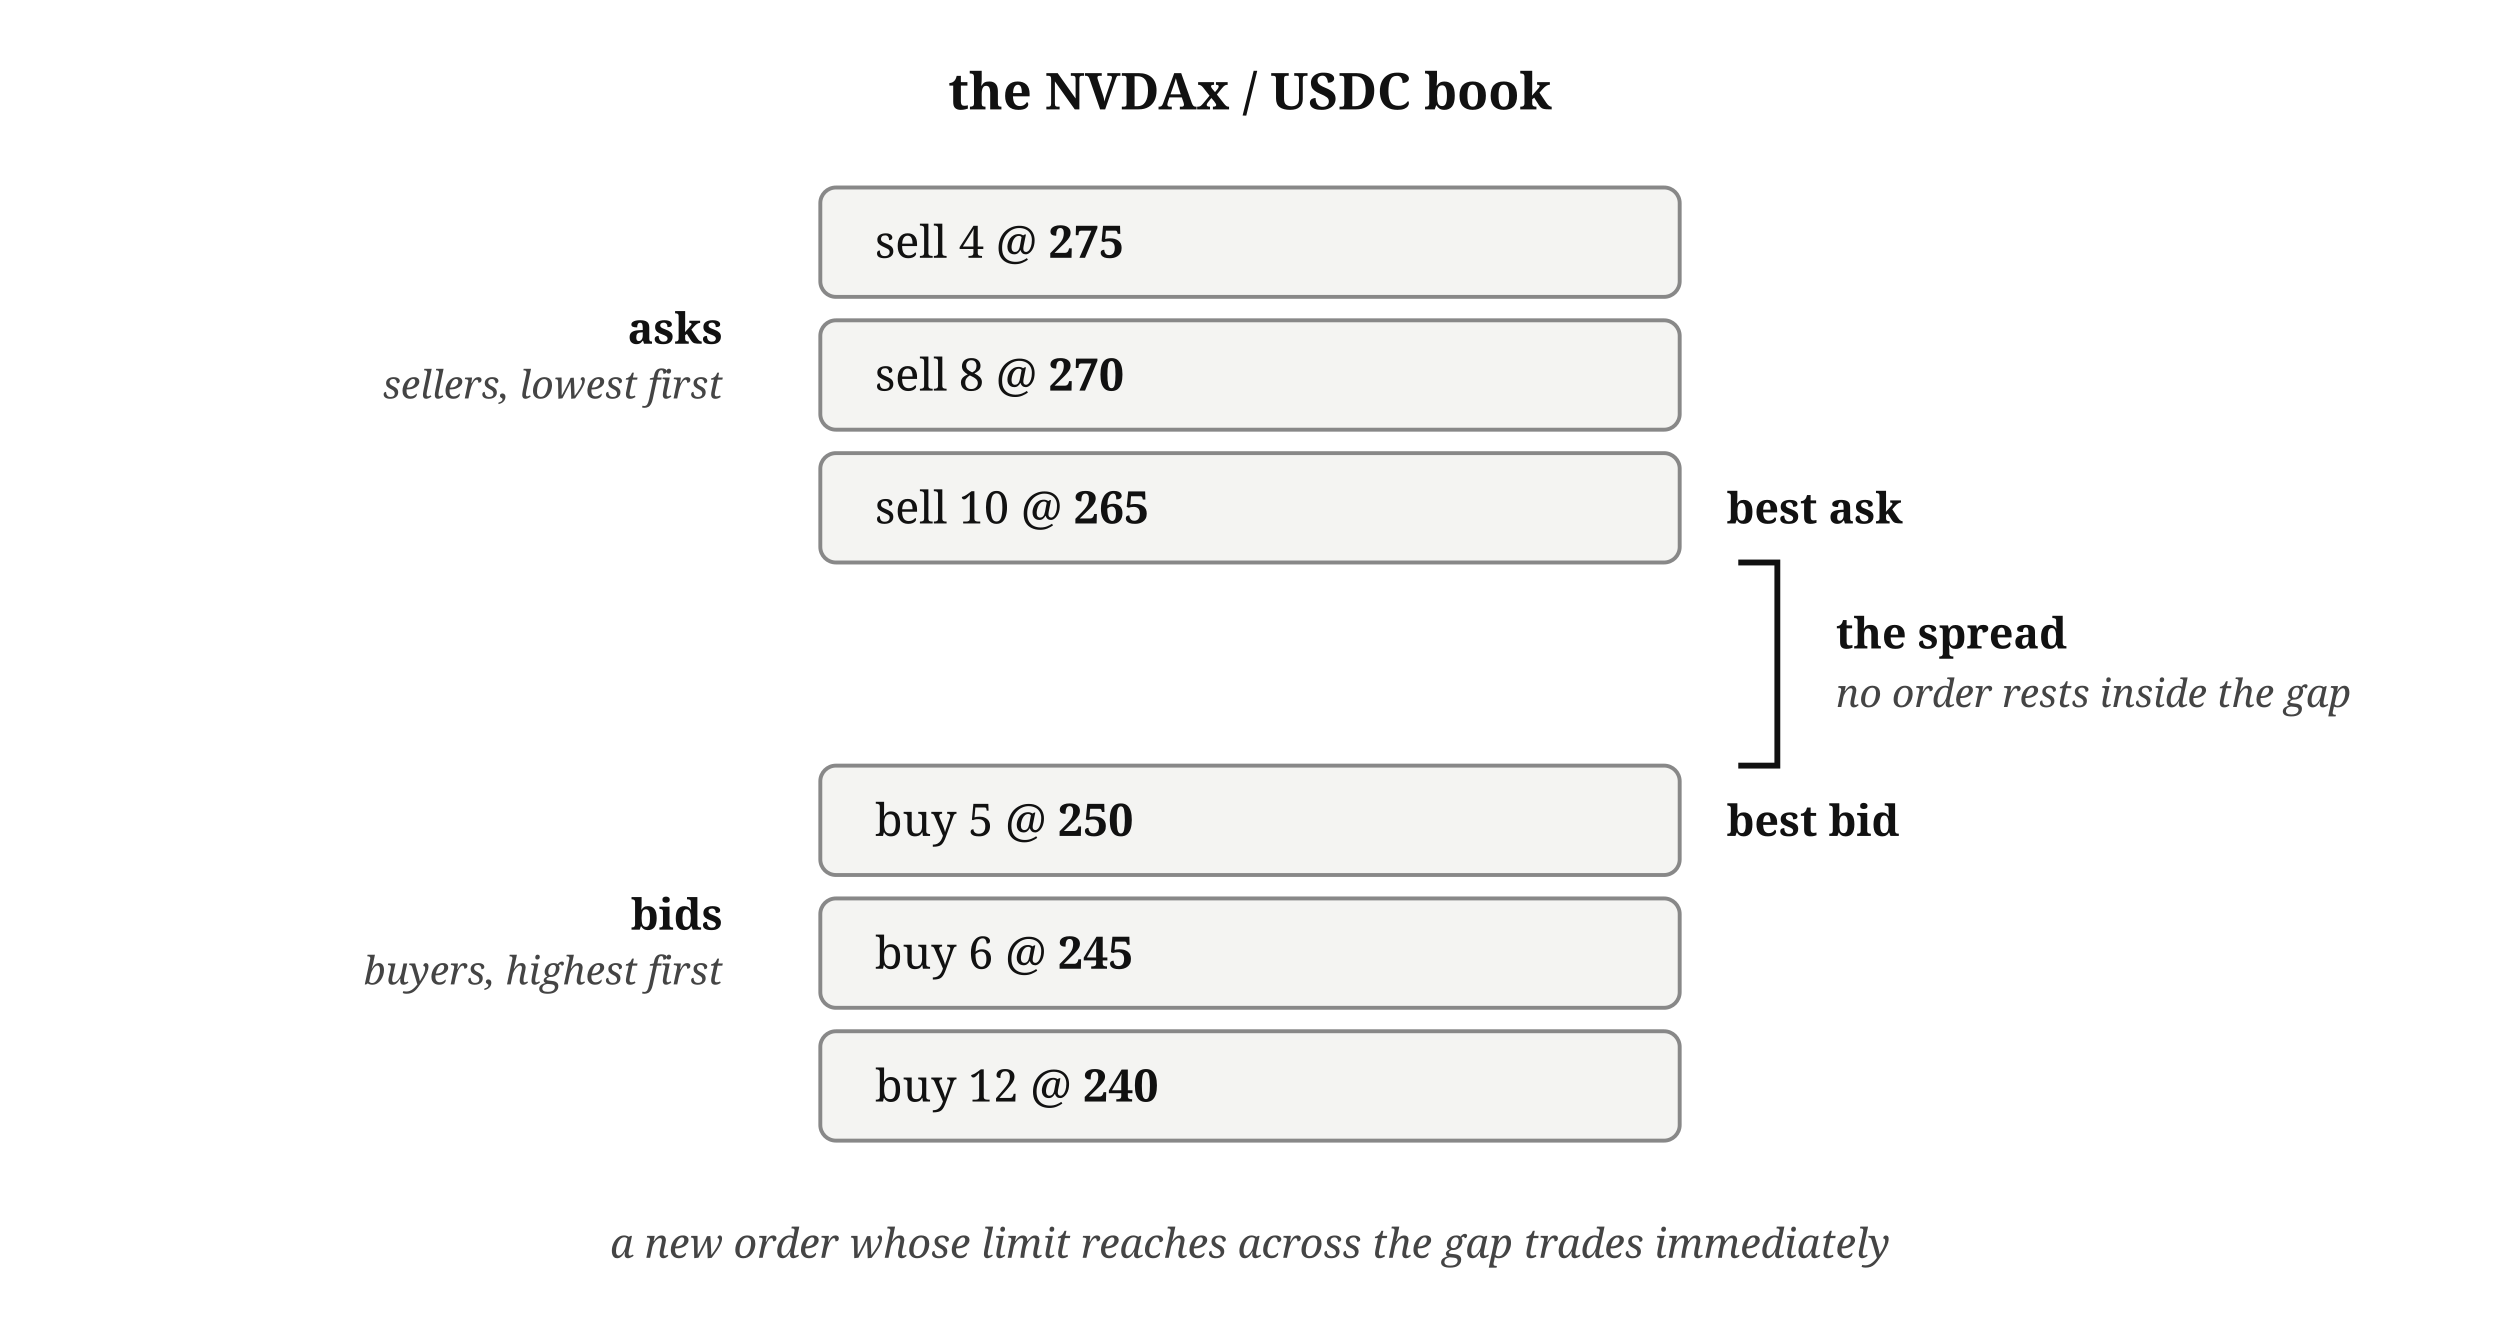
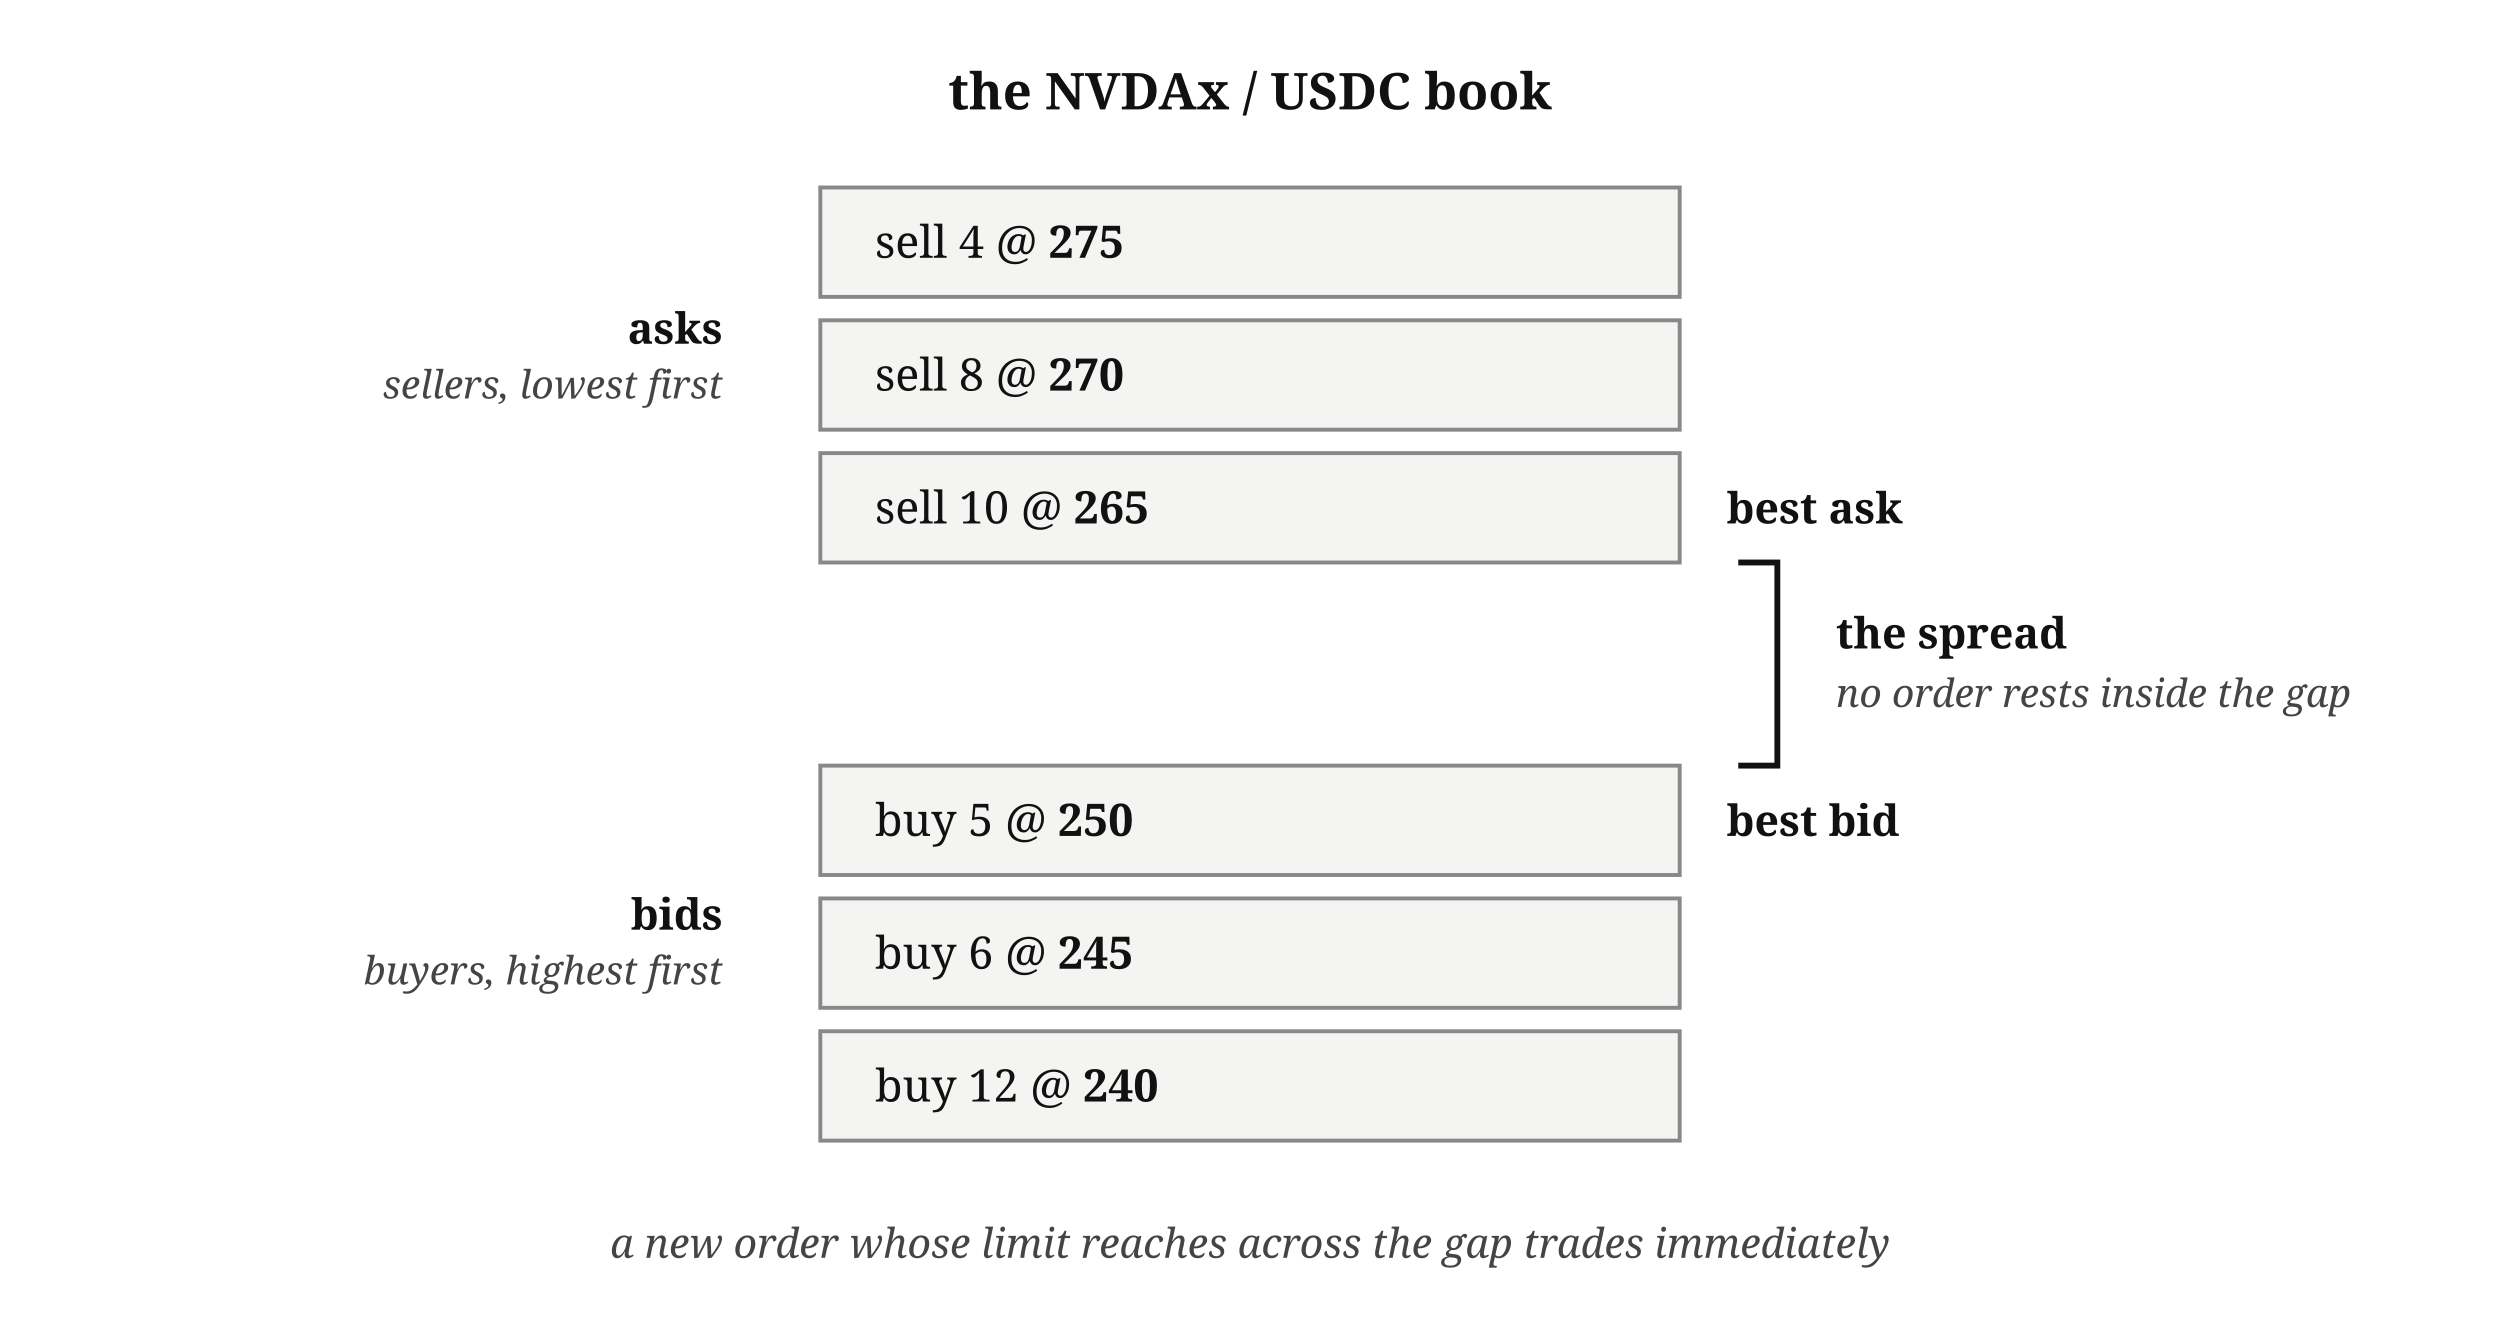
<svg xmlns="http://www.w3.org/2000/svg" viewBox="0 0 640 340" font-family="Georgia, serif" fill="#111">
  <text x="320" y="28" font-size="13" font-weight="bold" text-anchor="middle">the NVDAx / USDC book</text>
  <text x="185" y="88" font-size="11" font-weight="bold" text-anchor="end">asks</text>
  <text x="185" y="102" font-size="10" font-style="italic" fill="#444" text-anchor="end">sellers, lowest first</text>
-   <rect x="210" y="48" width="220" height="28" rx="4" fill="#f4f4f2" stroke="#888" stroke-width="1" />
+   <rect x="210" y="48" width="220" height="28" fill="#f4f4f2" stroke="#888" stroke-width="1" />
  <text x="224" y="66" font-size="11.5">sell 4 @ <tspan font-weight="bold">275</tspan>
  </text>
-   <rect x="210" y="82" width="220" height="28" rx="4" fill="#f4f4f2" stroke="#888" stroke-width="1" />
+   <rect x="210" y="82" width="220" height="28" fill="#f4f4f2" stroke="#888" stroke-width="1" />
  <text x="224" y="100" font-size="11.5">sell 8 @ <tspan font-weight="bold">270</tspan>
  </text>
-   <rect x="210" y="116" width="220" height="28" rx="4" fill="#f4f4f2" stroke="#888" stroke-width="1" />
+   <rect x="210" y="116" width="220" height="28" fill="#f4f4f2" stroke="#888" stroke-width="1" />
  <text x="224" y="134" font-size="11.5">sell 10 @ <tspan font-weight="bold">265</tspan>
  </text>
  <text x="442" y="134" font-size="11" font-weight="bold">best ask</text>
  <path d="M 445,144 L 455,144 L 455,196 L 445,196" fill="none" stroke="#111" stroke-width="1.5" />
  <text x="470" y="166" font-size="11" font-weight="bold">the spread</text>
  <text x="470" y="181" font-size="10" font-style="italic" fill="#444">no order rests inside the gap</text>
-   <rect x="210" y="196" width="220" height="28" rx="4" fill="#f4f4f2" stroke="#888" stroke-width="1" />
+   <rect x="210" y="196" width="220" height="28" fill="#f4f4f2" stroke="#888" stroke-width="1" />
  <text x="224" y="214" font-size="11.5">buy 5 @ <tspan font-weight="bold">250</tspan>
  </text>
  <text x="442" y="214" font-size="11" font-weight="bold">best bid</text>
-   <rect x="210" y="230" width="220" height="28" rx="4" fill="#f4f4f2" stroke="#888" stroke-width="1" />
+   <rect x="210" y="230" width="220" height="28" fill="#f4f4f2" stroke="#888" stroke-width="1" />
  <text x="224" y="248" font-size="11.5">buy 6 @ <tspan font-weight="bold">245</tspan>
  </text>
-   <rect x="210" y="264" width="220" height="28" rx="4" fill="#f4f4f2" stroke="#888" stroke-width="1" />
+   <rect x="210" y="264" width="220" height="28" fill="#f4f4f2" stroke="#888" stroke-width="1" />
  <text x="224" y="282" font-size="11.5">buy 12 @ <tspan font-weight="bold">240</tspan>
  </text>
  <text x="185" y="238" font-size="11" font-weight="bold" text-anchor="end">bids</text>
  <text x="185" y="252" font-size="10" font-style="italic" fill="#444" text-anchor="end">buyers, highest first</text>
  <text x="320" y="322" font-size="10.5" font-style="italic" fill="#444" text-anchor="middle">a new order whose limit reaches across the gap trades immediately</text>
</svg>
